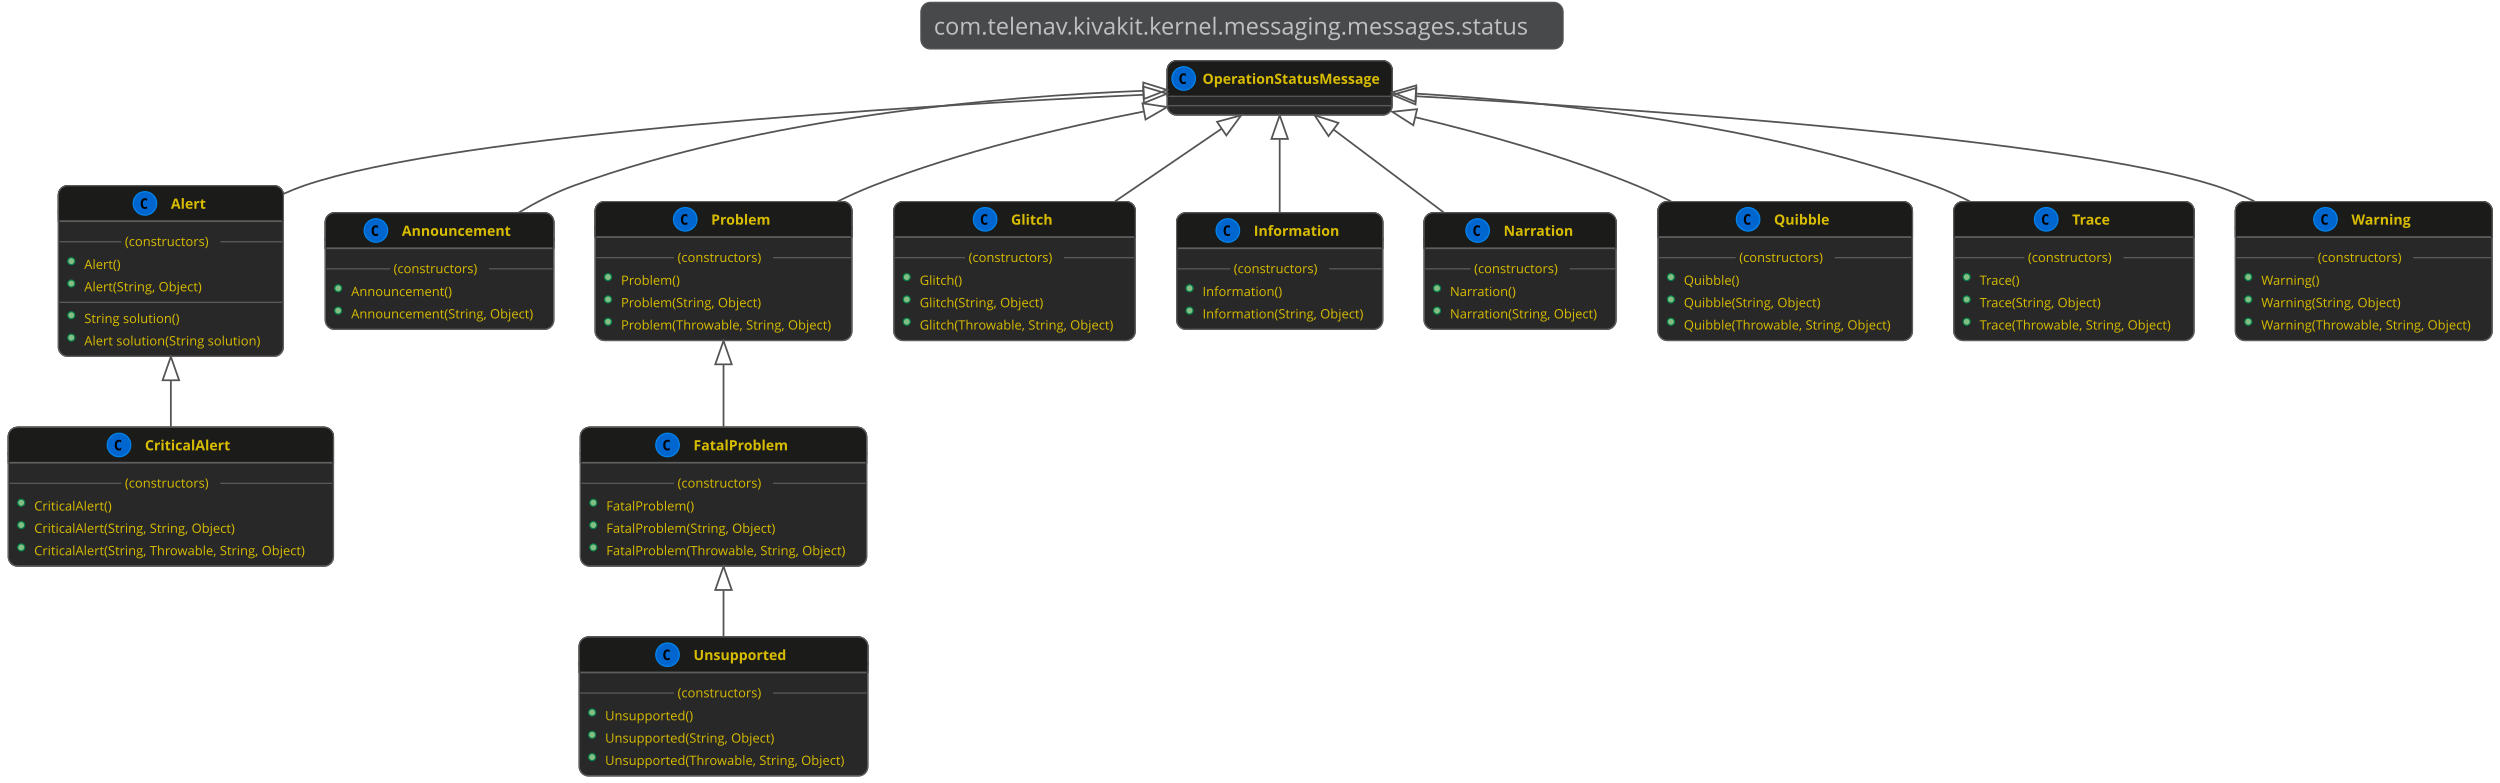
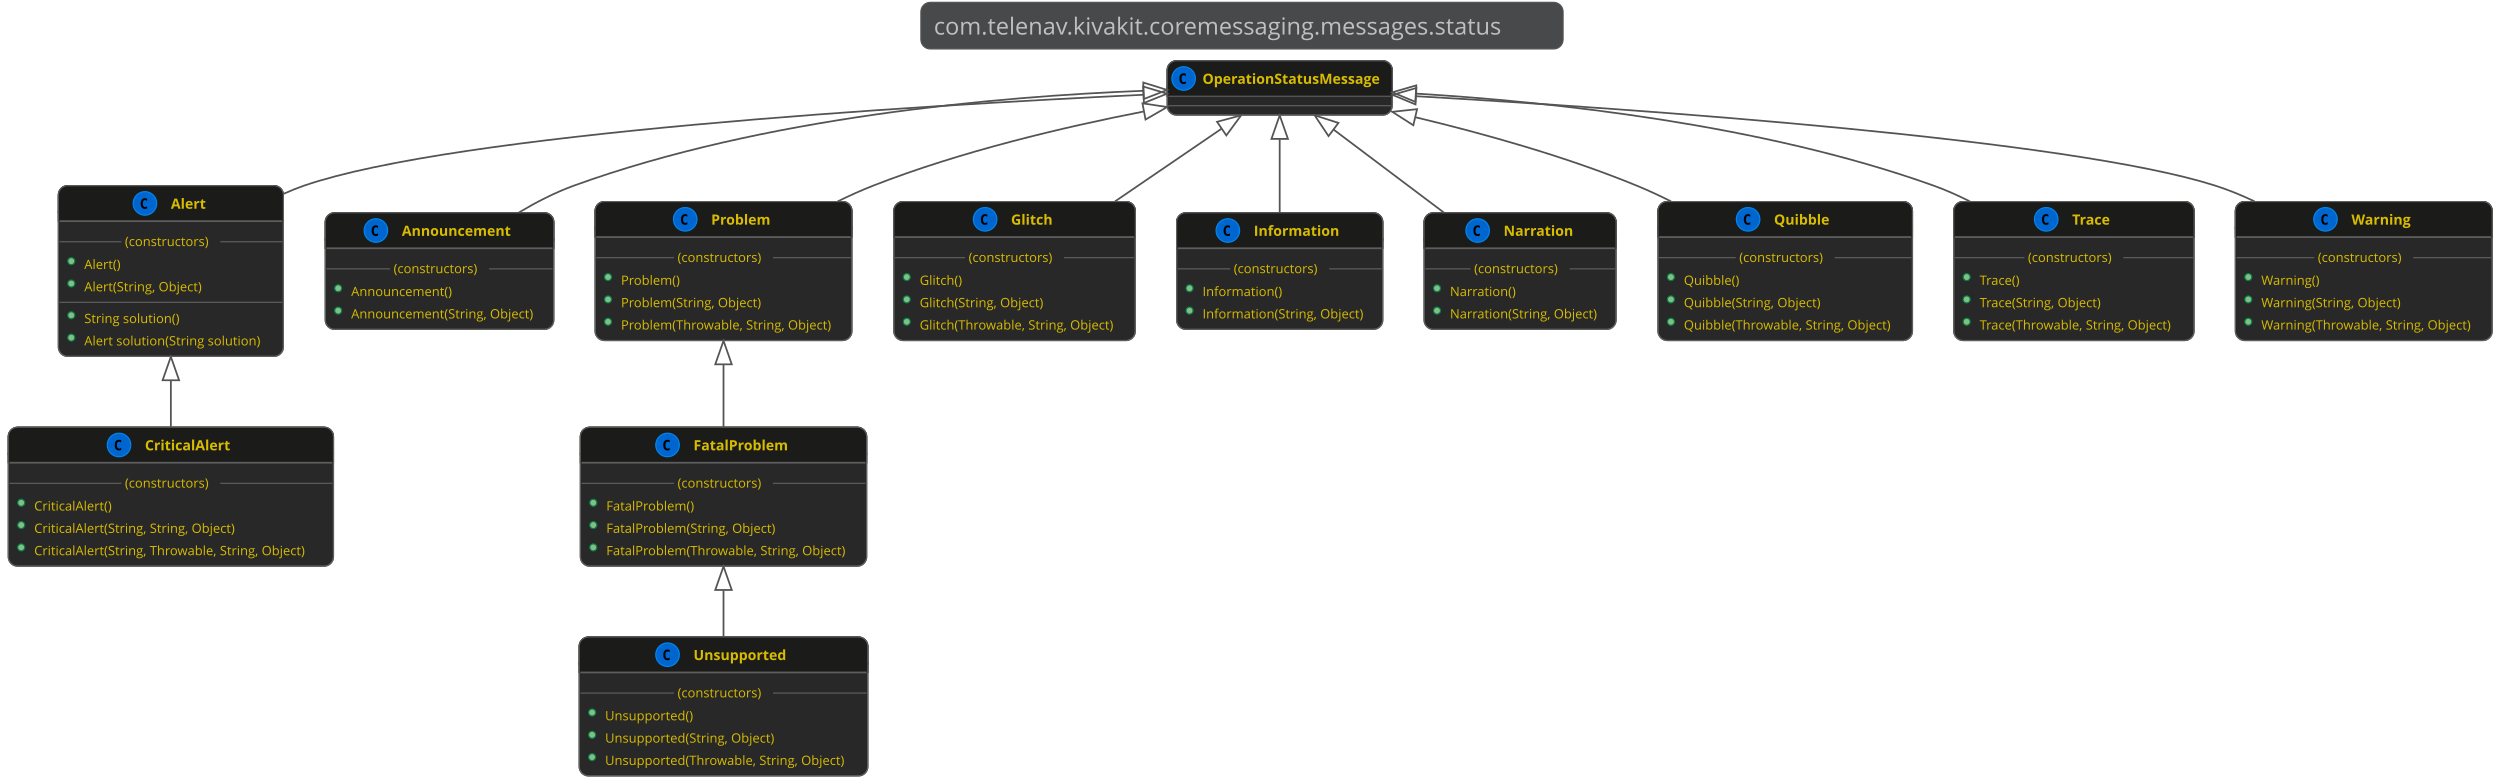
<svg xmlns="http://www.w3.org/2000/svg" contentScriptType="application/ecmascript" contentStyleType="text/css" height="692.708px" preserveAspectRatio="none" style="width:2210px;height:692px;background:#333333;" version="1.1" viewBox="0 0 2210 692" width="2210.417px" zoomAndPan="magnify">
  <defs />
  <g>
    <rect fill="#48494B" height="41.203" rx="8.333" ry="8.333" style="stroke:#545454;stroke-width:1.042;" width="567.708" x="814.062" y="2.083" />
-     <text fill="#C0C0C0" font-family="Open Sans,Avenir,Nunito,Arial,Helvetica,SansSerif" font-size="20.833" lengthAdjust="spacing" textLength="544.792" x="825.521" y="30.558">com.telenav.kivakit.kernel.messaging.messages.status</text>
+     <text fill="#C0C0C0" font-family="Open Sans,Avenir,Nunito,Arial,Helvetica,SansSerif" font-size="20.833" lengthAdjust="spacing" textLength="544.792" x="825.521" y="30.558">com.telenav.kivakit.coremessaging.messages.status</text>
    <rect fill="#282828" height="48.055" id="OperationStatusMessage" rx="8.333" ry="8.333" style="stroke:#5E5E5E;stroke-width:1.042;" width="198.958" x="1031.771" y="53.703" />
    <rect fill="#1B1B1A" height="31.388" rx="8.333" ry="8.333" style="stroke:#1B1B1A;stroke-width:1.042;" width="198.958" x="1031.771" y="53.703" />
    <rect fill="#1B1B1A" height="8.333" style="stroke:#1B1B1A;stroke-width:1.042;" width="198.958" x="1031.771" y="76.758" />
    <rect fill="none" height="48.055" id="OperationStatusMessage" rx="8.333" ry="8.333" style="stroke:#5E5E5E;stroke-width:1.042;" width="198.958" x="1031.771" y="53.703" />
    <ellipse cx="1046.354" cy="69.397" fill="#0066CF" rx="10.417" ry="10.417" style="stroke:#0086EF;stroke-width:1.042;" />
    <path d="M1048.265,73.822 Q1047.837,74.042 1047.367,74.152 Q1046.897,74.261 1046.379,74.261 Q1044.535,74.261 1043.565,73.047 Q1042.594,71.832 1042.594,69.537 Q1042.594,67.236 1043.565,66.022 Q1044.535,64.807 1046.379,64.807 Q1046.897,64.807 1047.373,64.917 Q1047.85,65.027 1048.265,65.247 L1048.265,67.249 Q1047.801,66.821 1047.364,66.623 Q1046.928,66.425 1046.464,66.425 Q1045.475,66.425 1044.972,67.209 Q1044.468,67.993 1044.468,69.537 Q1044.468,71.075 1044.972,71.86 Q1045.475,72.644 1046.464,72.644 Q1046.928,72.644 1047.364,72.446 Q1047.801,72.247 1048.265,71.82 Z " fill="#000000" />
    <text fill="#D8BC00" font-family="Open Sans,Avenir,Nunito,Arial,Helvetica,SansSerif" font-size="12.5" font-weight="bold" lengthAdjust="spacing" textLength="161.458" x="1063.021" y="74.121">OperationStatusMessage</text>
    <line style="stroke:#5E5E5E;stroke-width:1.042;" x1="1032.812" x2="1229.688" y1="85.091" y2="85.091" />
    <line style="stroke:#5E5E5E;stroke-width:1.042;" x1="1032.812" x2="1229.688" y1="93.424" y2="93.424" />
    <rect codeLine="7" fill="#282828" height="150.946" id="Alert" rx="8.333" ry="8.333" style="stroke:#5E5E5E;stroke-width:1.042;" width="198.958" x="51.562" y="164.119" />
    <rect fill="#1B1B1A" height="31.388" rx="8.333" ry="8.333" style="stroke:#1B1B1A;stroke-width:1.042;" width="198.958" x="51.562" y="164.119" />
    <rect fill="#1B1B1A" height="8.333" style="stroke:#1B1B1A;stroke-width:1.042;" width="198.958" x="51.562" y="187.174" />
    <rect codeLine="7" fill="none" height="150.946" id="Alert" rx="8.333" ry="8.333" style="stroke:#5E5E5E;stroke-width:1.042;" width="198.958" x="51.562" y="164.119" />
    <ellipse cx="128.125" cy="179.814" fill="#0066CF" rx="10.417" ry="10.417" style="stroke:#0086EF;stroke-width:1.042;" />
    <path d="M130.035,184.239 Q129.608,184.458 129.138,184.568 Q128.668,184.678 128.149,184.678 Q126.306,184.678 125.336,183.464 Q124.365,182.249 124.365,179.954 Q124.365,177.653 125.336,176.438 Q126.306,175.224 128.149,175.224 Q128.668,175.224 129.144,175.334 Q129.62,175.444 130.035,175.663 L130.035,177.665 Q129.571,177.238 129.135,177.04 Q128.699,176.841 128.235,176.841 Q127.246,176.841 126.743,177.625 Q126.239,178.41 126.239,179.954 Q126.239,181.492 126.743,182.276 Q127.246,183.061 128.235,183.061 Q128.699,183.061 129.135,182.862 Q129.571,182.664 130.035,182.237 Z " fill="#000000" />
    <text fill="#D8BC00" font-family="Open Sans,Avenir,Nunito,Arial,Helvetica,SansSerif" font-size="12.5" font-weight="bold" lengthAdjust="spacing" textLength="31.25" x="151.042" y="184.538">Alert</text>
    <line style="stroke:#5E5E5E;stroke-width:1.562;" x1="52.604" x2="249.479" y1="195.508" y2="195.508" />
    <ellipse cx="63.021" cy="230.878" fill="#84BE84" rx="3.125" ry="3.125" style="stroke:#038048;stroke-width:1.042;" />
    <text fill="#D8BC00" font-family="Open Sans,Avenir,Nunito,Arial,Helvetica,SansSerif" font-size="11.458" lengthAdjust="spacing" textLength="35.417" x="74.479" y="237.789">Alert()</text>
    <ellipse cx="63.021" cy="250.623" fill="#84BE84" rx="3.125" ry="3.125" style="stroke:#038048;stroke-width:1.042;" />
    <text fill="#D8BC00" font-family="Open Sans,Avenir,Nunito,Arial,Helvetica,SansSerif" font-size="11.458" lengthAdjust="spacing" textLength="111.458" x="74.479" y="257.534">Alert(String, Object)</text>
    <line style="stroke:#5E5E5E;stroke-width:1.042;" x1="52.604" x2="107.292" y1="213.714" y2="213.714" />
    <text fill="#D8BC00" font-family="Open Sans,Avenir,Nunito,Arial,Helvetica,SansSerif" font-size="11.458" lengthAdjust="spacing" textLength="81.25" x="110.417" y="217.523">(constructors)</text>
    <line style="stroke:#5E5E5E;stroke-width:1.042;" x1="194.792" x2="249.479" y1="213.714" y2="213.714" />
    <line style="stroke:#5E5E5E;stroke-width:1.042;" x1="52.604" x2="249.479" y1="267.242" y2="267.242" />
    <ellipse cx="63.021" cy="278.701" fill="#84BE84" rx="3.125" ry="3.125" style="stroke:#038048;stroke-width:1.042;" />
    <text fill="#D8BC00" font-family="Open Sans,Avenir,Nunito,Arial,Helvetica,SansSerif" font-size="11.458" lengthAdjust="spacing" textLength="90.625" x="74.479" y="285.612">String solution()</text>
    <ellipse cx="63.021" cy="298.446" fill="#84BE84" rx="3.125" ry="3.125" style="stroke:#038048;stroke-width:1.042;" />
    <text fill="#D8BC00" font-family="Open Sans,Avenir,Nunito,Arial,Helvetica,SansSerif" font-size="11.458" lengthAdjust="spacing" textLength="166.667" x="74.479" y="305.357">Alert solution(String solution)</text>
    <rect codeLine="18" fill="#282828" height="103.123" id="Announcement" rx="8.333" ry="8.333" style="stroke:#5E5E5E;stroke-width:1.042;" width="202.083" x="287.5" y="188.078" />
    <rect fill="#1B1B1A" height="31.388" rx="8.333" ry="8.333" style="stroke:#1B1B1A;stroke-width:1.042;" width="202.083" x="287.5" y="188.078" />
    <rect fill="#1B1B1A" height="8.333" style="stroke:#1B1B1A;stroke-width:1.042;" width="202.083" x="287.5" y="211.133" />
    <rect codeLine="18" fill="none" height="103.123" id="Announcement" rx="8.333" ry="8.333" style="stroke:#5E5E5E;stroke-width:1.042;" width="202.083" x="287.5" y="188.078" />
    <ellipse cx="332.292" cy="203.772" fill="#0066CF" rx="10.417" ry="10.417" style="stroke:#0086EF;stroke-width:1.042;" />
    <path d="M334.202,208.197 Q333.775,208.417 333.305,208.527 Q332.835,208.637 332.316,208.637 Q330.473,208.637 329.502,207.422 Q328.532,206.207 328.532,203.912 Q328.532,201.611 329.502,200.397 Q330.473,199.182 332.316,199.182 Q332.835,199.182 333.311,199.292 Q333.787,199.402 334.202,199.622 L334.202,201.624 Q333.738,201.196 333.302,200.998 Q332.865,200.8 332.401,200.8 Q331.413,200.8 330.909,201.584 Q330.406,202.368 330.406,203.912 Q330.406,205.45 330.909,206.235 Q331.413,207.019 332.401,207.019 Q332.865,207.019 333.302,206.821 Q333.738,206.622 334.202,206.195 Z " fill="#000000" />
    <text fill="#D8BC00" font-family="Open Sans,Avenir,Nunito,Arial,Helvetica,SansSerif" font-size="12.5" font-weight="bold" lengthAdjust="spacing" textLength="97.917" x="355.208" y="208.496">Announcement</text>
    <line style="stroke:#5E5E5E;stroke-width:1.562;" x1="288.542" x2="488.542" y1="219.466" y2="219.466" />
    <ellipse cx="298.958" cy="254.836" fill="#84BE84" rx="3.125" ry="3.125" style="stroke:#038048;stroke-width:1.042;" />
    <text fill="#D8BC00" font-family="Open Sans,Avenir,Nunito,Arial,Helvetica,SansSerif" font-size="11.458" lengthAdjust="spacing" textLength="93.75" x="310.417" y="261.747">Announcement()</text>
    <ellipse cx="298.958" cy="274.581" fill="#84BE84" rx="3.125" ry="3.125" style="stroke:#038048;stroke-width:1.042;" />
    <text fill="#D8BC00" font-family="Open Sans,Avenir,Nunito,Arial,Helvetica,SansSerif" font-size="11.458" lengthAdjust="spacing" textLength="169.792" x="310.417" y="281.492">Announcement(String, Object)</text>
    <line style="stroke:#5E5E5E;stroke-width:1.042;" x1="288.542" x2="344.792" y1="237.672" y2="237.672" />
    <text fill="#D8BC00" font-family="Open Sans,Avenir,Nunito,Arial,Helvetica,SansSerif" font-size="11.458" lengthAdjust="spacing" textLength="81.25" x="347.917" y="241.482">(constructors)</text>
    <line style="stroke:#5E5E5E;stroke-width:1.042;" x1="432.292" x2="488.542" y1="237.672" y2="237.672" />
    <rect codeLine="26" fill="#282828" height="122.868" id="CriticalAlert" rx="8.333" ry="8.333" style="stroke:#5E5E5E;stroke-width:1.042;" width="287.5" x="7.292" y="377.661" />
    <rect fill="#1B1B1A" height="31.388" rx="8.333" ry="8.333" style="stroke:#1B1B1A;stroke-width:1.042;" width="287.5" x="7.292" y="377.661" />
    <rect fill="#1B1B1A" height="8.333" style="stroke:#1B1B1A;stroke-width:1.042;" width="287.5" x="7.292" y="400.716" />
    <rect codeLine="26" fill="none" height="122.868" id="CriticalAlert" rx="8.333" ry="8.333" style="stroke:#5E5E5E;stroke-width:1.042;" width="287.5" x="7.292" y="377.661" />
    <ellipse cx="105.208" cy="393.355" fill="#0066CF" rx="10.417" ry="10.417" style="stroke:#0086EF;stroke-width:1.042;" />
    <path d="M107.119,397.78 Q106.692,398 106.222,398.11 Q105.751,398.22 105.233,398.22 Q103.389,398.22 102.419,397.005 Q101.449,395.791 101.449,393.496 Q101.449,391.195 102.419,389.98 Q103.389,388.765 105.233,388.765 Q105.751,388.765 106.228,388.875 Q106.704,388.985 107.119,389.205 L107.119,391.207 Q106.655,390.78 106.219,390.581 Q105.782,390.383 105.318,390.383 Q104.329,390.383 103.826,391.167 Q103.322,391.952 103.322,393.496 Q103.322,395.034 103.826,395.818 Q104.329,396.602 105.318,396.602 Q105.782,396.602 106.219,396.404 Q106.655,396.206 107.119,395.778 Z " fill="#000000" />
    <text fill="#D8BC00" font-family="Open Sans,Avenir,Nunito,Arial,Helvetica,SansSerif" font-size="12.5" font-weight="bold" lengthAdjust="spacing" textLength="77.083" x="128.125" y="398.079">CriticalAlert</text>
    <line style="stroke:#5E5E5E;stroke-width:1.562;" x1="8.333" x2="293.75" y1="409.05" y2="409.05" />
    <ellipse cx="18.75" cy="444.419" fill="#84BE84" rx="3.125" ry="3.125" style="stroke:#038048;stroke-width:1.042;" />
    <text fill="#D8BC00" font-family="Open Sans,Avenir,Nunito,Arial,Helvetica,SansSerif" font-size="11.458" lengthAdjust="spacing" textLength="75" x="30.208" y="451.331">CriticalAlert()</text>
    <ellipse cx="18.75" cy="464.164" fill="#84BE84" rx="3.125" ry="3.125" style="stroke:#038048;stroke-width:1.042;" />
    <text fill="#D8BC00" font-family="Open Sans,Avenir,Nunito,Arial,Helvetica,SansSerif" font-size="11.458" lengthAdjust="spacing" textLength="190.625" x="30.208" y="471.075">CriticalAlert(String, String, Object)</text>
    <ellipse cx="18.75" cy="483.909" fill="#84BE84" rx="3.125" ry="3.125" style="stroke:#038048;stroke-width:1.042;" />
    <text fill="#D8BC00" font-family="Open Sans,Avenir,Nunito,Arial,Helvetica,SansSerif" font-size="11.458" lengthAdjust="spacing" textLength="255.208" x="30.208" y="490.82">CriticalAlert(String, Throwable, String, Object)</text>
    <line style="stroke:#5E5E5E;stroke-width:1.042;" x1="8.333" x2="107.292" y1="427.255" y2="427.255" />
    <text fill="#D8BC00" font-family="Open Sans,Avenir,Nunito,Arial,Helvetica,SansSerif" font-size="11.458" lengthAdjust="spacing" textLength="81.25" x="110.417" y="431.065">(constructors)</text>
    <line style="stroke:#5E5E5E;stroke-width:1.042;" x1="194.792" x2="293.75" y1="427.255" y2="427.255" />
    <rect codeLine="69" fill="#282828" height="122.868" id="Problem" rx="8.333" ry="8.333" style="stroke:#5E5E5E;stroke-width:1.042;" width="227.083" x="526.042" y="178.182" />
    <rect fill="#1B1B1A" height="31.388" rx="8.333" ry="8.333" style="stroke:#1B1B1A;stroke-width:1.042;" width="227.083" x="526.042" y="178.182" />
    <rect fill="#1B1B1A" height="8.333" style="stroke:#1B1B1A;stroke-width:1.042;" width="227.083" x="526.042" y="201.237" />
    <rect codeLine="69" fill="none" height="122.868" id="Problem" rx="8.333" ry="8.333" style="stroke:#5E5E5E;stroke-width:1.042;" width="227.083" x="526.042" y="178.182" />
    <ellipse cx="605.729" cy="193.876" fill="#0066CF" rx="10.417" ry="10.417" style="stroke:#0086EF;stroke-width:1.042;" />
    <path d="M607.64,198.301 Q607.212,198.521 606.742,198.631 Q606.272,198.741 605.754,198.741 Q603.91,198.741 602.94,197.526 Q601.969,196.311 601.969,194.017 Q601.969,191.715 602.94,190.501 Q603.91,189.286 605.754,189.286 Q606.272,189.286 606.749,189.396 Q607.225,189.506 607.64,189.726 L607.64,191.728 Q607.176,191.3 606.739,191.102 Q606.303,190.904 605.839,190.904 Q604.85,190.904 604.347,191.688 Q603.843,192.472 603.843,194.017 Q603.843,195.555 604.347,196.339 Q604.85,197.123 605.839,197.123 Q606.303,197.123 606.739,196.925 Q607.176,196.726 607.64,196.299 Z " fill="#000000" />
    <text fill="#D8BC00" font-family="Open Sans,Avenir,Nunito,Arial,Helvetica,SansSerif" font-size="12.5" font-weight="bold" lengthAdjust="spacing" textLength="53.125" x="628.646" y="198.6">Problem</text>
    <line style="stroke:#5E5E5E;stroke-width:1.562;" x1="527.083" x2="752.083" y1="209.57" y2="209.57" />
    <ellipse cx="537.5" cy="244.94" fill="#84BE84" rx="3.125" ry="3.125" style="stroke:#038048;stroke-width:1.042;" />
    <text fill="#D8BC00" font-family="Open Sans,Avenir,Nunito,Arial,Helvetica,SansSerif" font-size="11.458" lengthAdjust="spacing" textLength="54.167" x="548.958" y="251.851">Problem()</text>
    <ellipse cx="537.5" cy="264.685" fill="#84BE84" rx="3.125" ry="3.125" style="stroke:#038048;stroke-width:1.042;" />
    <text fill="#D8BC00" font-family="Open Sans,Avenir,Nunito,Arial,Helvetica,SansSerif" font-size="11.458" lengthAdjust="spacing" textLength="130.208" x="548.958" y="271.596">Problem(String, Object)</text>
    <ellipse cx="537.5" cy="284.43" fill="#84BE84" rx="3.125" ry="3.125" style="stroke:#038048;stroke-width:1.042;" />
    <text fill="#D8BC00" font-family="Open Sans,Avenir,Nunito,Arial,Helvetica,SansSerif" font-size="11.458" lengthAdjust="spacing" textLength="194.792" x="548.958" y="291.341">Problem(Throwable, String, Object)</text>
    <line style="stroke:#5E5E5E;stroke-width:1.042;" x1="527.083" x2="595.833" y1="227.776" y2="227.776" />
    <text fill="#D8BC00" font-family="Open Sans,Avenir,Nunito,Arial,Helvetica,SansSerif" font-size="11.458" lengthAdjust="spacing" textLength="81.25" x="598.958" y="231.586">(constructors)</text>
    <line style="stroke:#5E5E5E;stroke-width:1.042;" x1="683.333" x2="752.083" y1="227.776" y2="227.776" />
    <rect codeLine="35" fill="#282828" height="122.868" id="FatalProblem" rx="8.333" ry="8.333" style="stroke:#5E5E5E;stroke-width:1.042;" width="253.125" x="513.021" y="377.661" />
    <rect fill="#1B1B1A" height="31.388" rx="8.333" ry="8.333" style="stroke:#1B1B1A;stroke-width:1.042;" width="253.125" x="513.021" y="377.661" />
    <rect fill="#1B1B1A" height="8.333" style="stroke:#1B1B1A;stroke-width:1.042;" width="253.125" x="513.021" y="400.716" />
    <rect codeLine="35" fill="none" height="122.868" id="FatalProblem" rx="8.333" ry="8.333" style="stroke:#5E5E5E;stroke-width:1.042;" width="253.125" x="513.021" y="377.661" />
    <ellipse cx="590.104" cy="393.355" fill="#0066CF" rx="10.417" ry="10.417" style="stroke:#0086EF;stroke-width:1.042;" />
    <path d="M592.015,397.78 Q591.587,398 591.117,398.11 Q590.647,398.22 590.129,398.22 Q588.285,398.22 587.315,397.005 Q586.344,395.791 586.344,393.496 Q586.344,391.195 587.315,389.98 Q588.285,388.765 590.129,388.765 Q590.647,388.765 591.124,388.875 Q591.6,388.985 592.015,389.205 L592.015,391.207 Q591.551,390.78 591.114,390.581 Q590.678,390.383 590.214,390.383 Q589.225,390.383 588.722,391.167 Q588.218,391.952 588.218,393.496 Q588.218,395.034 588.722,395.818 Q589.225,396.602 590.214,396.602 Q590.678,396.602 591.114,396.404 Q591.551,396.206 592.015,395.778 Z " fill="#000000" />
    <text fill="#D8BC00" font-family="Open Sans,Avenir,Nunito,Arial,Helvetica,SansSerif" font-size="12.5" font-weight="bold" lengthAdjust="spacing" textLength="84.375" x="613.021" y="398.079">FatalProblem</text>
    <line style="stroke:#5E5E5E;stroke-width:1.562;" x1="514.062" x2="765.104" y1="409.05" y2="409.05" />
    <ellipse cx="524.479" cy="444.419" fill="#84BE84" rx="3.125" ry="3.125" style="stroke:#038048;stroke-width:1.042;" />
    <text fill="#D8BC00" font-family="Open Sans,Avenir,Nunito,Arial,Helvetica,SansSerif" font-size="11.458" lengthAdjust="spacing" textLength="80.208" x="535.938" y="451.331">FatalProblem()</text>
    <ellipse cx="524.479" cy="464.164" fill="#84BE84" rx="3.125" ry="3.125" style="stroke:#038048;stroke-width:1.042;" />
    <text fill="#D8BC00" font-family="Open Sans,Avenir,Nunito,Arial,Helvetica,SansSerif" font-size="11.458" lengthAdjust="spacing" textLength="156.25" x="535.938" y="471.075">FatalProblem(String, Object)</text>
    <ellipse cx="524.479" cy="483.909" fill="#84BE84" rx="3.125" ry="3.125" style="stroke:#038048;stroke-width:1.042;" />
    <text fill="#D8BC00" font-family="Open Sans,Avenir,Nunito,Arial,Helvetica,SansSerif" font-size="11.458" lengthAdjust="spacing" textLength="220.833" x="535.938" y="490.82">FatalProblem(Throwable, String, Object)</text>
    <line style="stroke:#5E5E5E;stroke-width:1.042;" x1="514.062" x2="595.833" y1="427.255" y2="427.255" />
    <text fill="#D8BC00" font-family="Open Sans,Avenir,Nunito,Arial,Helvetica,SansSerif" font-size="11.458" lengthAdjust="spacing" textLength="81.25" x="598.958" y="431.065">(constructors)</text>
    <line style="stroke:#5E5E5E;stroke-width:1.042;" x1="683.333" x2="765.104" y1="427.255" y2="427.255" />
    <rect codeLine="44" fill="#282828" height="122.868" id="Glitch" rx="8.333" ry="8.333" style="stroke:#5E5E5E;stroke-width:1.042;" width="213.542" x="790.104" y="178.182" />
    <rect fill="#1B1B1A" height="31.388" rx="8.333" ry="8.333" style="stroke:#1B1B1A;stroke-width:1.042;" width="213.542" x="790.104" y="178.182" />
    <rect fill="#1B1B1A" height="8.333" style="stroke:#1B1B1A;stroke-width:1.042;" width="213.542" x="790.104" y="201.237" />
    <rect codeLine="44" fill="none" height="122.868" id="Glitch" rx="8.333" ry="8.333" style="stroke:#5E5E5E;stroke-width:1.042;" width="213.542" x="790.104" y="178.182" />
    <ellipse cx="870.833" cy="193.876" fill="#0066CF" rx="10.417" ry="10.417" style="stroke:#0086EF;stroke-width:1.042;" />
    <path d="M872.744,198.301 Q872.317,198.521 871.846,198.631 Q871.376,198.741 870.858,198.741 Q869.014,198.741 868.044,197.526 Q867.074,196.311 867.074,194.017 Q867.074,191.715 868.044,190.501 Q869.014,189.286 870.858,189.286 Q871.376,189.286 871.853,189.396 Q872.329,189.506 872.744,189.726 L872.744,191.728 Q872.28,191.3 871.843,191.102 Q871.407,190.904 870.943,190.904 Q869.954,190.904 869.451,191.688 Q868.947,192.472 868.947,194.017 Q868.947,195.555 869.451,196.339 Q869.954,197.123 870.943,197.123 Q871.407,197.123 871.843,196.925 Q872.28,196.726 872.744,196.299 Z " fill="#000000" />
    <text fill="#D8BC00" font-family="Open Sans,Avenir,Nunito,Arial,Helvetica,SansSerif" font-size="12.5" font-weight="bold" lengthAdjust="spacing" textLength="37.5" x="893.75" y="198.6">Glitch</text>
    <line style="stroke:#5E5E5E;stroke-width:1.562;" x1="791.146" x2="1002.604" y1="209.57" y2="209.57" />
    <ellipse cx="801.562" cy="244.94" fill="#84BE84" rx="3.125" ry="3.125" style="stroke:#038048;stroke-width:1.042;" />
    <text fill="#D8BC00" font-family="Open Sans,Avenir,Nunito,Arial,Helvetica,SansSerif" font-size="11.458" lengthAdjust="spacing" textLength="40.625" x="813.021" y="251.851">Glitch()</text>
    <ellipse cx="801.562" cy="264.685" fill="#84BE84" rx="3.125" ry="3.125" style="stroke:#038048;stroke-width:1.042;" />
    <text fill="#D8BC00" font-family="Open Sans,Avenir,Nunito,Arial,Helvetica,SansSerif" font-size="11.458" lengthAdjust="spacing" textLength="116.667" x="813.021" y="271.596">Glitch(String, Object)</text>
    <ellipse cx="801.562" cy="284.43" fill="#84BE84" rx="3.125" ry="3.125" style="stroke:#038048;stroke-width:1.042;" />
    <text fill="#D8BC00" font-family="Open Sans,Avenir,Nunito,Arial,Helvetica,SansSerif" font-size="11.458" lengthAdjust="spacing" textLength="181.25" x="813.021" y="291.341">Glitch(Throwable, String, Object)</text>
    <line style="stroke:#5E5E5E;stroke-width:1.042;" x1="791.146" x2="853.125" y1="227.776" y2="227.776" />
    <text fill="#D8BC00" font-family="Open Sans,Avenir,Nunito,Arial,Helvetica,SansSerif" font-size="11.458" lengthAdjust="spacing" textLength="81.25" x="856.25" y="231.586">(constructors)</text>
    <line style="stroke:#5E5E5E;stroke-width:1.042;" x1="940.625" x2="1002.604" y1="227.776" y2="227.776" />
    <rect codeLine="53" fill="#282828" height="103.123" id="Information" rx="8.333" ry="8.333" style="stroke:#5E5E5E;stroke-width:1.042;" width="182.292" x="1040.104" y="188.078" />
    <rect fill="#1B1B1A" height="31.388" rx="8.333" ry="8.333" style="stroke:#1B1B1A;stroke-width:1.042;" width="182.292" x="1040.104" y="188.078" />
    <rect fill="#1B1B1A" height="8.333" style="stroke:#1B1B1A;stroke-width:1.042;" width="182.292" x="1040.104" y="211.133" />
    <rect codeLine="53" fill="none" height="103.123" id="Information" rx="8.333" ry="8.333" style="stroke:#5E5E5E;stroke-width:1.042;" width="182.292" x="1040.104" y="188.078" />
    <ellipse cx="1085.417" cy="203.772" fill="#0066CF" rx="10.417" ry="10.417" style="stroke:#0086EF;stroke-width:1.042;" />
    <path d="M1087.327,208.197 Q1086.9,208.417 1086.43,208.527 Q1085.96,208.637 1085.441,208.637 Q1083.598,208.637 1082.627,207.422 Q1081.657,206.207 1081.657,203.912 Q1081.657,201.611 1082.627,200.397 Q1083.598,199.182 1085.441,199.182 Q1085.96,199.182 1086.436,199.292 Q1086.912,199.402 1087.327,199.622 L1087.327,201.624 Q1086.863,201.196 1086.427,200.998 Q1085.99,200.8 1085.526,200.8 Q1084.538,200.8 1084.034,201.584 Q1083.531,202.368 1083.531,203.912 Q1083.531,205.45 1084.034,206.235 Q1084.538,207.019 1085.526,207.019 Q1085.99,207.019 1086.427,206.821 Q1086.863,206.622 1087.327,206.195 Z " fill="#000000" />
    <text fill="#D8BC00" font-family="Open Sans,Avenir,Nunito,Arial,Helvetica,SansSerif" font-size="12.5" font-weight="bold" lengthAdjust="spacing" textLength="77.083" x="1108.333" y="208.496">Information</text>
    <line style="stroke:#5E5E5E;stroke-width:1.562;" x1="1041.146" x2="1221.354" y1="219.466" y2="219.466" />
    <ellipse cx="1051.562" cy="254.836" fill="#84BE84" rx="3.125" ry="3.125" style="stroke:#038048;stroke-width:1.042;" />
    <text fill="#D8BC00" font-family="Open Sans,Avenir,Nunito,Arial,Helvetica,SansSerif" font-size="11.458" lengthAdjust="spacing" textLength="73.958" x="1063.021" y="261.747">Information()</text>
    <ellipse cx="1051.562" cy="274.581" fill="#84BE84" rx="3.125" ry="3.125" style="stroke:#038048;stroke-width:1.042;" />
    <text fill="#D8BC00" font-family="Open Sans,Avenir,Nunito,Arial,Helvetica,SansSerif" font-size="11.458" lengthAdjust="spacing" textLength="150" x="1063.021" y="281.492">Information(String, Object)</text>
    <line style="stroke:#5E5E5E;stroke-width:1.042;" x1="1041.146" x2="1087.5" y1="237.672" y2="237.672" />
    <text fill="#D8BC00" font-family="Open Sans,Avenir,Nunito,Arial,Helvetica,SansSerif" font-size="11.458" lengthAdjust="spacing" textLength="81.25" x="1090.625" y="241.482">(constructors)</text>
    <line style="stroke:#5E5E5E;stroke-width:1.042;" x1="1175" x2="1221.354" y1="237.672" y2="237.672" />
    <rect codeLine="61" fill="#282828" height="103.123" id="Narration" rx="8.333" ry="8.333" style="stroke:#5E5E5E;stroke-width:1.042;" width="169.792" x="1258.854" y="188.078" />
    <rect fill="#1B1B1A" height="31.388" rx="8.333" ry="8.333" style="stroke:#1B1B1A;stroke-width:1.042;" width="169.792" x="1258.854" y="188.078" />
    <rect fill="#1B1B1A" height="8.333" style="stroke:#1B1B1A;stroke-width:1.042;" width="169.792" x="1258.854" y="211.133" />
    <rect codeLine="61" fill="none" height="103.123" id="Narration" rx="8.333" ry="8.333" style="stroke:#5E5E5E;stroke-width:1.042;" width="169.792" x="1258.854" y="188.078" />
    <ellipse cx="1306.25" cy="203.772" fill="#0066CF" rx="10.417" ry="10.417" style="stroke:#0086EF;stroke-width:1.042;" />
    <path d="M1308.16,208.197 Q1307.733,208.417 1307.263,208.527 Q1306.793,208.637 1306.274,208.637 Q1304.431,208.637 1303.461,207.422 Q1302.49,206.207 1302.49,203.912 Q1302.49,201.611 1303.461,200.397 Q1304.431,199.182 1306.274,199.182 Q1306.793,199.182 1307.269,199.292 Q1307.745,199.402 1308.16,199.622 L1308.16,201.624 Q1307.697,201.196 1307.26,200.998 Q1306.824,200.8 1306.36,200.8 Q1305.371,200.8 1304.868,201.584 Q1304.364,202.368 1304.364,203.912 Q1304.364,205.45 1304.868,206.235 Q1305.371,207.019 1306.36,207.019 Q1306.824,207.019 1307.26,206.821 Q1307.697,206.622 1308.16,206.195 Z " fill="#000000" />
    <text fill="#D8BC00" font-family="Open Sans,Avenir,Nunito,Arial,Helvetica,SansSerif" font-size="12.5" font-weight="bold" lengthAdjust="spacing" textLength="60.417" x="1329.167" y="208.496">Narration</text>
    <line style="stroke:#5E5E5E;stroke-width:1.562;" x1="1259.896" x2="1427.604" y1="219.466" y2="219.466" />
    <ellipse cx="1270.312" cy="254.836" fill="#84BE84" rx="3.125" ry="3.125" style="stroke:#038048;stroke-width:1.042;" />
    <text fill="#D8BC00" font-family="Open Sans,Avenir,Nunito,Arial,Helvetica,SansSerif" font-size="11.458" lengthAdjust="spacing" textLength="61.458" x="1281.771" y="261.747">Narration()</text>
    <ellipse cx="1270.312" cy="274.581" fill="#84BE84" rx="3.125" ry="3.125" style="stroke:#038048;stroke-width:1.042;" />
    <text fill="#D8BC00" font-family="Open Sans,Avenir,Nunito,Arial,Helvetica,SansSerif" font-size="11.458" lengthAdjust="spacing" textLength="137.5" x="1281.771" y="281.492">Narration(String, Object)</text>
    <line style="stroke:#5E5E5E;stroke-width:1.042;" x1="1259.896" x2="1300" y1="237.672" y2="237.672" />
    <text fill="#D8BC00" font-family="Open Sans,Avenir,Nunito,Arial,Helvetica,SansSerif" font-size="11.458" lengthAdjust="spacing" textLength="81.25" x="1303.125" y="241.482">(constructors)</text>
    <line style="stroke:#5E5E5E;stroke-width:1.042;" x1="1387.5" x2="1427.604" y1="237.672" y2="237.672" />
    <rect codeLine="78" fill="#282828" height="122.868" id="Quibble" rx="8.333" ry="8.333" style="stroke:#5E5E5E;stroke-width:1.042;" width="225" x="1465.625" y="178.182" />
    <rect fill="#1B1B1A" height="31.388" rx="8.333" ry="8.333" style="stroke:#1B1B1A;stroke-width:1.042;" width="225" x="1465.625" y="178.182" />
    <rect fill="#1B1B1A" height="8.333" style="stroke:#1B1B1A;stroke-width:1.042;" width="225" x="1465.625" y="201.237" />
    <rect codeLine="78" fill="none" height="122.868" id="Quibble" rx="8.333" ry="8.333" style="stroke:#5E5E5E;stroke-width:1.042;" width="225" x="1465.625" y="178.182" />
    <ellipse cx="1545.312" cy="193.876" fill="#0066CF" rx="10.417" ry="10.417" style="stroke:#0086EF;stroke-width:1.042;" />
    <path d="M1547.223,198.301 Q1546.796,198.521 1546.326,198.631 Q1545.856,198.741 1545.337,198.741 Q1543.494,198.741 1542.523,197.526 Q1541.553,196.311 1541.553,194.017 Q1541.553,191.715 1542.523,190.501 Q1543.494,189.286 1545.337,189.286 Q1545.856,189.286 1546.332,189.396 Q1546.808,189.506 1547.223,189.726 L1547.223,191.728 Q1546.759,191.3 1546.323,191.102 Q1545.886,190.904 1545.422,190.904 Q1544.434,190.904 1543.93,191.688 Q1543.427,192.472 1543.427,194.017 Q1543.427,195.555 1543.93,196.339 Q1544.434,197.123 1545.422,197.123 Q1545.886,197.123 1546.323,196.925 Q1546.759,196.726 1547.223,196.299 Z " fill="#000000" />
    <text fill="#D8BC00" font-family="Open Sans,Avenir,Nunito,Arial,Helvetica,SansSerif" font-size="12.5" font-weight="bold" lengthAdjust="spacing" textLength="51.042" x="1568.229" y="198.6">Quibble</text>
    <line style="stroke:#5E5E5E;stroke-width:1.562;" x1="1466.667" x2="1689.583" y1="209.57" y2="209.57" />
    <ellipse cx="1477.083" cy="244.94" fill="#84BE84" rx="3.125" ry="3.125" style="stroke:#038048;stroke-width:1.042;" />
    <text fill="#D8BC00" font-family="Open Sans,Avenir,Nunito,Arial,Helvetica,SansSerif" font-size="11.458" lengthAdjust="spacing" textLength="52.083" x="1488.542" y="251.851">Quibble()</text>
    <ellipse cx="1477.083" cy="264.685" fill="#84BE84" rx="3.125" ry="3.125" style="stroke:#038048;stroke-width:1.042;" />
    <text fill="#D8BC00" font-family="Open Sans,Avenir,Nunito,Arial,Helvetica,SansSerif" font-size="11.458" lengthAdjust="spacing" textLength="128.125" x="1488.542" y="271.596">Quibble(String, Object)</text>
    <ellipse cx="1477.083" cy="284.43" fill="#84BE84" rx="3.125" ry="3.125" style="stroke:#038048;stroke-width:1.042;" />
    <text fill="#D8BC00" font-family="Open Sans,Avenir,Nunito,Arial,Helvetica,SansSerif" font-size="11.458" lengthAdjust="spacing" textLength="192.708" x="1488.542" y="291.341">Quibble(Throwable, String, Object)</text>
    <line style="stroke:#5E5E5E;stroke-width:1.042;" x1="1466.667" x2="1534.375" y1="227.776" y2="227.776" />
    <text fill="#D8BC00" font-family="Open Sans,Avenir,Nunito,Arial,Helvetica,SansSerif" font-size="11.458" lengthAdjust="spacing" textLength="81.25" x="1537.5" y="231.586">(constructors)</text>
    <line style="stroke:#5E5E5E;stroke-width:1.042;" x1="1621.875" x2="1689.583" y1="227.776" y2="227.776" />
    <rect codeLine="87" fill="#282828" height="122.868" id="Trace" rx="8.333" ry="8.333" style="stroke:#5E5E5E;stroke-width:1.042;" width="212.5" x="1727.083" y="178.182" />
    <rect fill="#1B1B1A" height="31.388" rx="8.333" ry="8.333" style="stroke:#1B1B1A;stroke-width:1.042;" width="212.5" x="1727.083" y="178.182" />
    <rect fill="#1B1B1A" height="8.333" style="stroke:#1B1B1A;stroke-width:1.042;" width="212.5" x="1727.083" y="201.237" />
    <rect codeLine="87" fill="none" height="122.868" id="Trace" rx="8.333" ry="8.333" style="stroke:#5E5E5E;stroke-width:1.042;" width="212.5" x="1727.083" y="178.182" />
    <ellipse cx="1808.854" cy="193.876" fill="#0066CF" rx="10.417" ry="10.417" style="stroke:#0086EF;stroke-width:1.042;" />
    <path d="M1810.765,198.301 Q1810.337,198.521 1809.867,198.631 Q1809.397,198.741 1808.879,198.741 Q1807.035,198.741 1806.065,197.526 Q1805.094,196.311 1805.094,194.017 Q1805.094,191.715 1806.065,190.501 Q1807.035,189.286 1808.879,189.286 Q1809.397,189.286 1809.873,189.396 Q1810.35,189.506 1810.765,189.726 L1810.765,191.728 Q1810.301,191.3 1809.864,191.102 Q1809.428,190.904 1808.964,190.904 Q1807.975,190.904 1807.472,191.688 Q1806.968,192.472 1806.968,194.017 Q1806.968,195.555 1807.472,196.339 Q1807.975,197.123 1808.964,197.123 Q1809.428,197.123 1809.864,196.925 Q1810.301,196.726 1810.765,196.299 Z " fill="#000000" />
    <text fill="#D8BC00" font-family="Open Sans,Avenir,Nunito,Arial,Helvetica,SansSerif" font-size="12.5" font-weight="bold" lengthAdjust="spacing" textLength="34.375" x="1831.771" y="198.6">Trace</text>
    <line style="stroke:#5E5E5E;stroke-width:1.562;" x1="1728.125" x2="1938.542" y1="209.57" y2="209.57" />
    <ellipse cx="1738.542" cy="244.94" fill="#84BE84" rx="3.125" ry="3.125" style="stroke:#038048;stroke-width:1.042;" />
    <text fill="#D8BC00" font-family="Open Sans,Avenir,Nunito,Arial,Helvetica,SansSerif" font-size="11.458" lengthAdjust="spacing" textLength="39.583" x="1750" y="251.851">Trace()</text>
    <ellipse cx="1738.542" cy="264.685" fill="#84BE84" rx="3.125" ry="3.125" style="stroke:#038048;stroke-width:1.042;" />
    <text fill="#D8BC00" font-family="Open Sans,Avenir,Nunito,Arial,Helvetica,SansSerif" font-size="11.458" lengthAdjust="spacing" textLength="115.625" x="1750" y="271.596">Trace(String, Object)</text>
    <ellipse cx="1738.542" cy="284.43" fill="#84BE84" rx="3.125" ry="3.125" style="stroke:#038048;stroke-width:1.042;" />
    <text fill="#D8BC00" font-family="Open Sans,Avenir,Nunito,Arial,Helvetica,SansSerif" font-size="11.458" lengthAdjust="spacing" textLength="180.208" x="1750" y="291.341">Trace(Throwable, String, Object)</text>
    <line style="stroke:#5E5E5E;stroke-width:1.042;" x1="1728.125" x2="1789.583" y1="227.776" y2="227.776" />
    <text fill="#D8BC00" font-family="Open Sans,Avenir,Nunito,Arial,Helvetica,SansSerif" font-size="11.458" lengthAdjust="spacing" textLength="81.25" x="1792.708" y="231.586">(constructors)</text>
    <line style="stroke:#5E5E5E;stroke-width:1.042;" x1="1877.083" x2="1938.542" y1="227.776" y2="227.776" />
    <rect codeLine="96" fill="#282828" height="122.868" id="Unsupported" rx="8.333" ry="8.333" style="stroke:#5E5E5E;stroke-width:1.042;" width="255.208" x="511.979" y="563.078" />
    <rect fill="#1B1B1A" height="31.388" rx="8.333" ry="8.333" style="stroke:#1B1B1A;stroke-width:1.042;" width="255.208" x="511.979" y="563.078" />
    <rect fill="#1B1B1A" height="8.333" style="stroke:#1B1B1A;stroke-width:1.042;" width="255.208" x="511.979" y="586.133" />
    <rect codeLine="96" fill="none" height="122.868" id="Unsupported" rx="8.333" ry="8.333" style="stroke:#5E5E5E;stroke-width:1.042;" width="255.208" x="511.979" y="563.078" />
    <ellipse cx="590.104" cy="578.772" fill="#0066CF" rx="10.417" ry="10.417" style="stroke:#0086EF;stroke-width:1.042;" />
    <path d="M592.015,583.197 Q591.587,583.417 591.117,583.527 Q590.647,583.636 590.129,583.636 Q588.285,583.636 587.315,582.422 Q586.344,581.207 586.344,578.912 Q586.344,576.611 587.315,575.397 Q588.285,574.182 590.129,574.182 Q590.647,574.182 591.124,574.292 Q591.6,574.402 592.015,574.622 L592.015,576.624 Q591.551,576.196 591.114,575.998 Q590.678,575.8 590.214,575.8 Q589.225,575.8 588.722,576.584 Q588.218,577.368 588.218,578.912 Q588.218,580.45 588.722,581.235 Q589.225,582.019 590.214,582.019 Q590.678,582.019 591.114,581.821 Q591.551,581.622 592.015,581.195 Z " fill="#000000" />
    <text fill="#D8BC00" font-family="Open Sans,Avenir,Nunito,Arial,Helvetica,SansSerif" font-size="12.5" font-weight="bold" lengthAdjust="spacing" textLength="84.375" x="613.021" y="583.496">Unsupported</text>
    <line style="stroke:#5E5E5E;stroke-width:1.562;" x1="513.021" x2="766.146" y1="594.466" y2="594.466" />
    <ellipse cx="523.438" cy="629.836" fill="#84BE84" rx="3.125" ry="3.125" style="stroke:#038048;stroke-width:1.042;" />
    <text fill="#D8BC00" font-family="Open Sans,Avenir,Nunito,Arial,Helvetica,SansSerif" font-size="11.458" lengthAdjust="spacing" textLength="82.292" x="534.896" y="636.747">Unsupported()</text>
    <ellipse cx="523.438" cy="649.581" fill="#84BE84" rx="3.125" ry="3.125" style="stroke:#038048;stroke-width:1.042;" />
    <text fill="#D8BC00" font-family="Open Sans,Avenir,Nunito,Arial,Helvetica,SansSerif" font-size="11.458" lengthAdjust="spacing" textLength="158.333" x="534.896" y="656.492">Unsupported(String, Object)</text>
    <ellipse cx="523.438" cy="669.326" fill="#84BE84" rx="3.125" ry="3.125" style="stroke:#038048;stroke-width:1.042;" />
    <text fill="#D8BC00" font-family="Open Sans,Avenir,Nunito,Arial,Helvetica,SansSerif" font-size="11.458" lengthAdjust="spacing" textLength="222.917" x="534.896" y="676.237">Unsupported(Throwable, String, Object)</text>
    <line style="stroke:#5E5E5E;stroke-width:1.042;" x1="513.021" x2="595.833" y1="612.672" y2="612.672" />
    <text fill="#D8BC00" font-family="Open Sans,Avenir,Nunito,Arial,Helvetica,SansSerif" font-size="11.458" lengthAdjust="spacing" textLength="81.25" x="598.958" y="616.481">(constructors)</text>
    <line style="stroke:#5E5E5E;stroke-width:1.042;" x1="683.333" x2="766.146" y1="612.672" y2="612.672" />
    <rect codeLine="105" fill="#282828" height="122.868" id="Warning" rx="8.333" ry="8.333" style="stroke:#5E5E5E;stroke-width:1.042;" width="227.083" x="1976.042" y="178.182" />
    <rect fill="#1B1B1A" height="31.388" rx="8.333" ry="8.333" style="stroke:#1B1B1A;stroke-width:1.042;" width="227.083" x="1976.042" y="178.182" />
    <rect fill="#1B1B1A" height="8.333" style="stroke:#1B1B1A;stroke-width:1.042;" width="227.083" x="1976.042" y="201.237" />
    <rect codeLine="105" fill="none" height="122.868" id="Warning" rx="8.333" ry="8.333" style="stroke:#5E5E5E;stroke-width:1.042;" width="227.083" x="1976.042" y="178.182" />
    <ellipse cx="2055.729" cy="193.876" fill="#0066CF" rx="10.417" ry="10.417" style="stroke:#0086EF;stroke-width:1.042;" />
    <path d="M2057.64,198.301 Q2057.212,198.521 2056.742,198.631 Q2056.272,198.741 2055.754,198.741 Q2053.91,198.741 2052.94,197.526 Q2051.969,196.311 2051.969,194.017 Q2051.969,191.715 2052.94,190.501 Q2053.91,189.286 2055.754,189.286 Q2056.272,189.286 2056.749,189.396 Q2057.224,189.506 2057.64,189.726 L2057.64,191.728 Q2057.176,191.3 2056.739,191.102 Q2056.303,190.904 2055.839,190.904 Q2054.85,190.904 2054.347,191.688 Q2053.843,192.472 2053.843,194.017 Q2053.843,195.555 2054.347,196.339 Q2054.85,197.123 2055.839,197.123 Q2056.303,197.123 2056.739,196.925 Q2057.176,196.726 2057.64,196.299 Z " fill="#000000" />
    <text fill="#D8BC00" font-family="Open Sans,Avenir,Nunito,Arial,Helvetica,SansSerif" font-size="12.5" font-weight="bold" lengthAdjust="spacing" textLength="53.125" x="2078.646" y="198.6">Warning</text>
    <line style="stroke:#5E5E5E;stroke-width:1.562;" x1="1977.083" x2="2202.083" y1="209.57" y2="209.57" />
    <ellipse cx="1987.5" cy="244.94" fill="#84BE84" rx="3.125" ry="3.125" style="stroke:#038048;stroke-width:1.042;" />
    <text fill="#D8BC00" font-family="Open Sans,Avenir,Nunito,Arial,Helvetica,SansSerif" font-size="11.458" lengthAdjust="spacing" textLength="54.167" x="1998.958" y="251.851">Warning()</text>
    <ellipse cx="1987.5" cy="264.685" fill="#84BE84" rx="3.125" ry="3.125" style="stroke:#038048;stroke-width:1.042;" />
    <text fill="#D8BC00" font-family="Open Sans,Avenir,Nunito,Arial,Helvetica,SansSerif" font-size="11.458" lengthAdjust="spacing" textLength="130.208" x="1998.958" y="271.596">Warning(String, Object)</text>
    <ellipse cx="1987.5" cy="284.43" fill="#84BE84" rx="3.125" ry="3.125" style="stroke:#038048;stroke-width:1.042;" />
    <text fill="#D8BC00" font-family="Open Sans,Avenir,Nunito,Arial,Helvetica,SansSerif" font-size="11.458" lengthAdjust="spacing" textLength="194.792" x="1998.958" y="291.341">Warning(Throwable, String, Object)</text>
    <line style="stroke:#5E5E5E;stroke-width:1.042;" x1="1977.083" x2="2045.833" y1="227.776" y2="227.776" />
    <text fill="#D8BC00" font-family="Open Sans,Avenir,Nunito,Arial,Helvetica,SansSerif" font-size="11.458" lengthAdjust="spacing" textLength="81.25" x="2048.958" y="231.586">(constructors)</text>
    <line style="stroke:#5E5E5E;stroke-width:1.042;" x1="2133.333" x2="2202.083" y1="227.776" y2="227.776" />
    <path codeLine="6" d="M1010.802,83.765 C806.906,93.484 402.823,117.984 268.75,164.119 C262.688,166.203 256.625,168.661 250.615,171.38 " fill="none" id="OperationStatusMessage-backto-Alert" style="stroke:#545454;stroke-width:1.562;" />
    <polygon fill="none" points="1010.531,76.484,1031.677,82.796,1011.208,91.046,1010.531,76.484" style="stroke:#545454;stroke-width:1.562;" />
    <path codeLine="17" d="M1010.646,80.255 C882.271,85.296 674.938,103.286 507.292,164.119 C490.708,170.14 473.99,178.724 458.552,187.932 " fill="none" id="OperationStatusMessage-backto-Announcement" style="stroke:#545454;stroke-width:1.562;" />
    <polygon fill="none" points="1010.646,72.953,1031.719,79.515,1011.156,87.526,1010.646,72.953" style="stroke:#545454;stroke-width:1.562;" />
    <path codeLine="25" d="M151.042,336.349 C151.042,350.349 151.042,364.432 151.042,377.474 " fill="none" id="Alert-backto-CriticalAlert" style="stroke:#545454;stroke-width:1.562;" />
    <polygon fill="none" points="143.75,336.14,151.042,315.307,158.333,336.14,143.75,336.14" style="stroke:#545454;stroke-width:1.562;" />
    <path codeLine="34" d="M639.583,322.109 C639.583,340.692 639.583,360.109 639.583,377.63 " fill="none" id="Problem-backto-FatalProblem" style="stroke:#545454;stroke-width:1.562;" />
    <polygon fill="none" points="632.292,322.078,639.583,301.245,646.875,322.078,632.292,322.078" style="stroke:#545454;stroke-width:1.562;" />
    <path codeLine="43" d="M1079.771,113.828 C1052.188,132.64 1017.438,156.349 985.656,178.036 " fill="none" id="OperationStatusMessage-backto-Glitch" style="stroke:#545454;stroke-width:1.562;" />
    <polygon fill="none" points="1075.854,107.671,1097.167,101.953,1084.073,119.713,1075.854,107.671" style="stroke:#545454;stroke-width:1.562;" />
    <path codeLine="52" d="M1131.25,123.067 C1131.25,143.182 1131.25,167.088 1131.25,187.911 " fill="none" id="OperationStatusMessage-backto-Information" style="stroke:#545454;stroke-width:1.562;" />
    <polygon fill="none" points="1123.958,122.786,1131.25,101.953,1138.542,122.786,1123.958,122.786" style="stroke:#545454;stroke-width:1.562;" />
    <path codeLine="60" d="M1178.844,114.515 C1207.583,136.14 1244.667,164.047 1276.385,187.911 " fill="none" id="OperationStatusMessage-backto-Narration" style="stroke:#545454;stroke-width:1.562;" />
    <polygon fill="none" points="1174.417,120.307,1162.146,101.953,1183.177,108.651,1174.417,120.307" style="stroke:#545454;stroke-width:1.562;" />
    <path codeLine="68" d="M1010.865,98.588 C939.833,112.453 849.031,133.922 771.875,164.119 C761.448,168.203 750.833,172.984 740.385,178.119 " fill="none" id="OperationStatusMessage-backto-Problem" style="stroke:#545454;stroke-width:1.562;" />
    <polygon fill="none" points="1009.938,91.338,1031.76,94.62,1012.656,105.671,1009.938,91.338" style="stroke:#545454;stroke-width:1.562;" />
    <path codeLine="77" d="M1251.375,103.682 C1311.292,118.015 1384.177,138.328 1446.875,164.119 C1456.927,168.255 1467.177,173.005 1477.281,178.067 " fill="none" id="OperationStatusMessage-backto-Quibble" style="stroke:#545454;stroke-width:1.562;" />
    <polygon fill="none" points="1249.375,110.703,1230.75,98.859,1252.698,96.505,1249.375,110.703" style="stroke:#545454;stroke-width:1.562;" />
    <path codeLine="86" d="M1251.875,82.776 C1371.198,89.953 1557.469,109.724 1709.375,164.119 C1720.125,167.974 1730.979,172.807 1741.542,178.151 " fill="none" id="OperationStatusMessage-backto-Trace" style="stroke:#545454;stroke-width:1.562;" />
    <polygon fill="none" points="1251.156,90.036,1230.771,81.588,1251.979,75.474,1251.156,90.036" style="stroke:#545454;stroke-width:1.562;" />
    <path codeLine="95" d="M639.583,521.963 C639.583,535.776 639.583,549.88 639.583,563.015 " fill="none" id="FatalProblem-backto-Unsupported" style="stroke:#545454;stroke-width:1.562;" />
    <polygon fill="none" points="632.292,521.536,639.583,500.703,646.875,521.536,632.292,521.536" style="stroke:#545454;stroke-width:1.562;" />
    <path codeLine="104" d="M1251.969,85.067 C1448.844,96.463 1829.969,123.067 1958.333,164.119 C1969.938,167.828 1981.656,172.651 1993.062,178.057 " fill="none" id="OperationStatusMessage-backto-Warning" style="stroke:#545454;stroke-width:1.562;" />
    <polygon fill="none" points="1251.302,92.328,1230.917,83.859,1252.135,77.765,1251.302,92.328" style="stroke:#545454;stroke-width:1.562;" />
  </g>
</svg>
